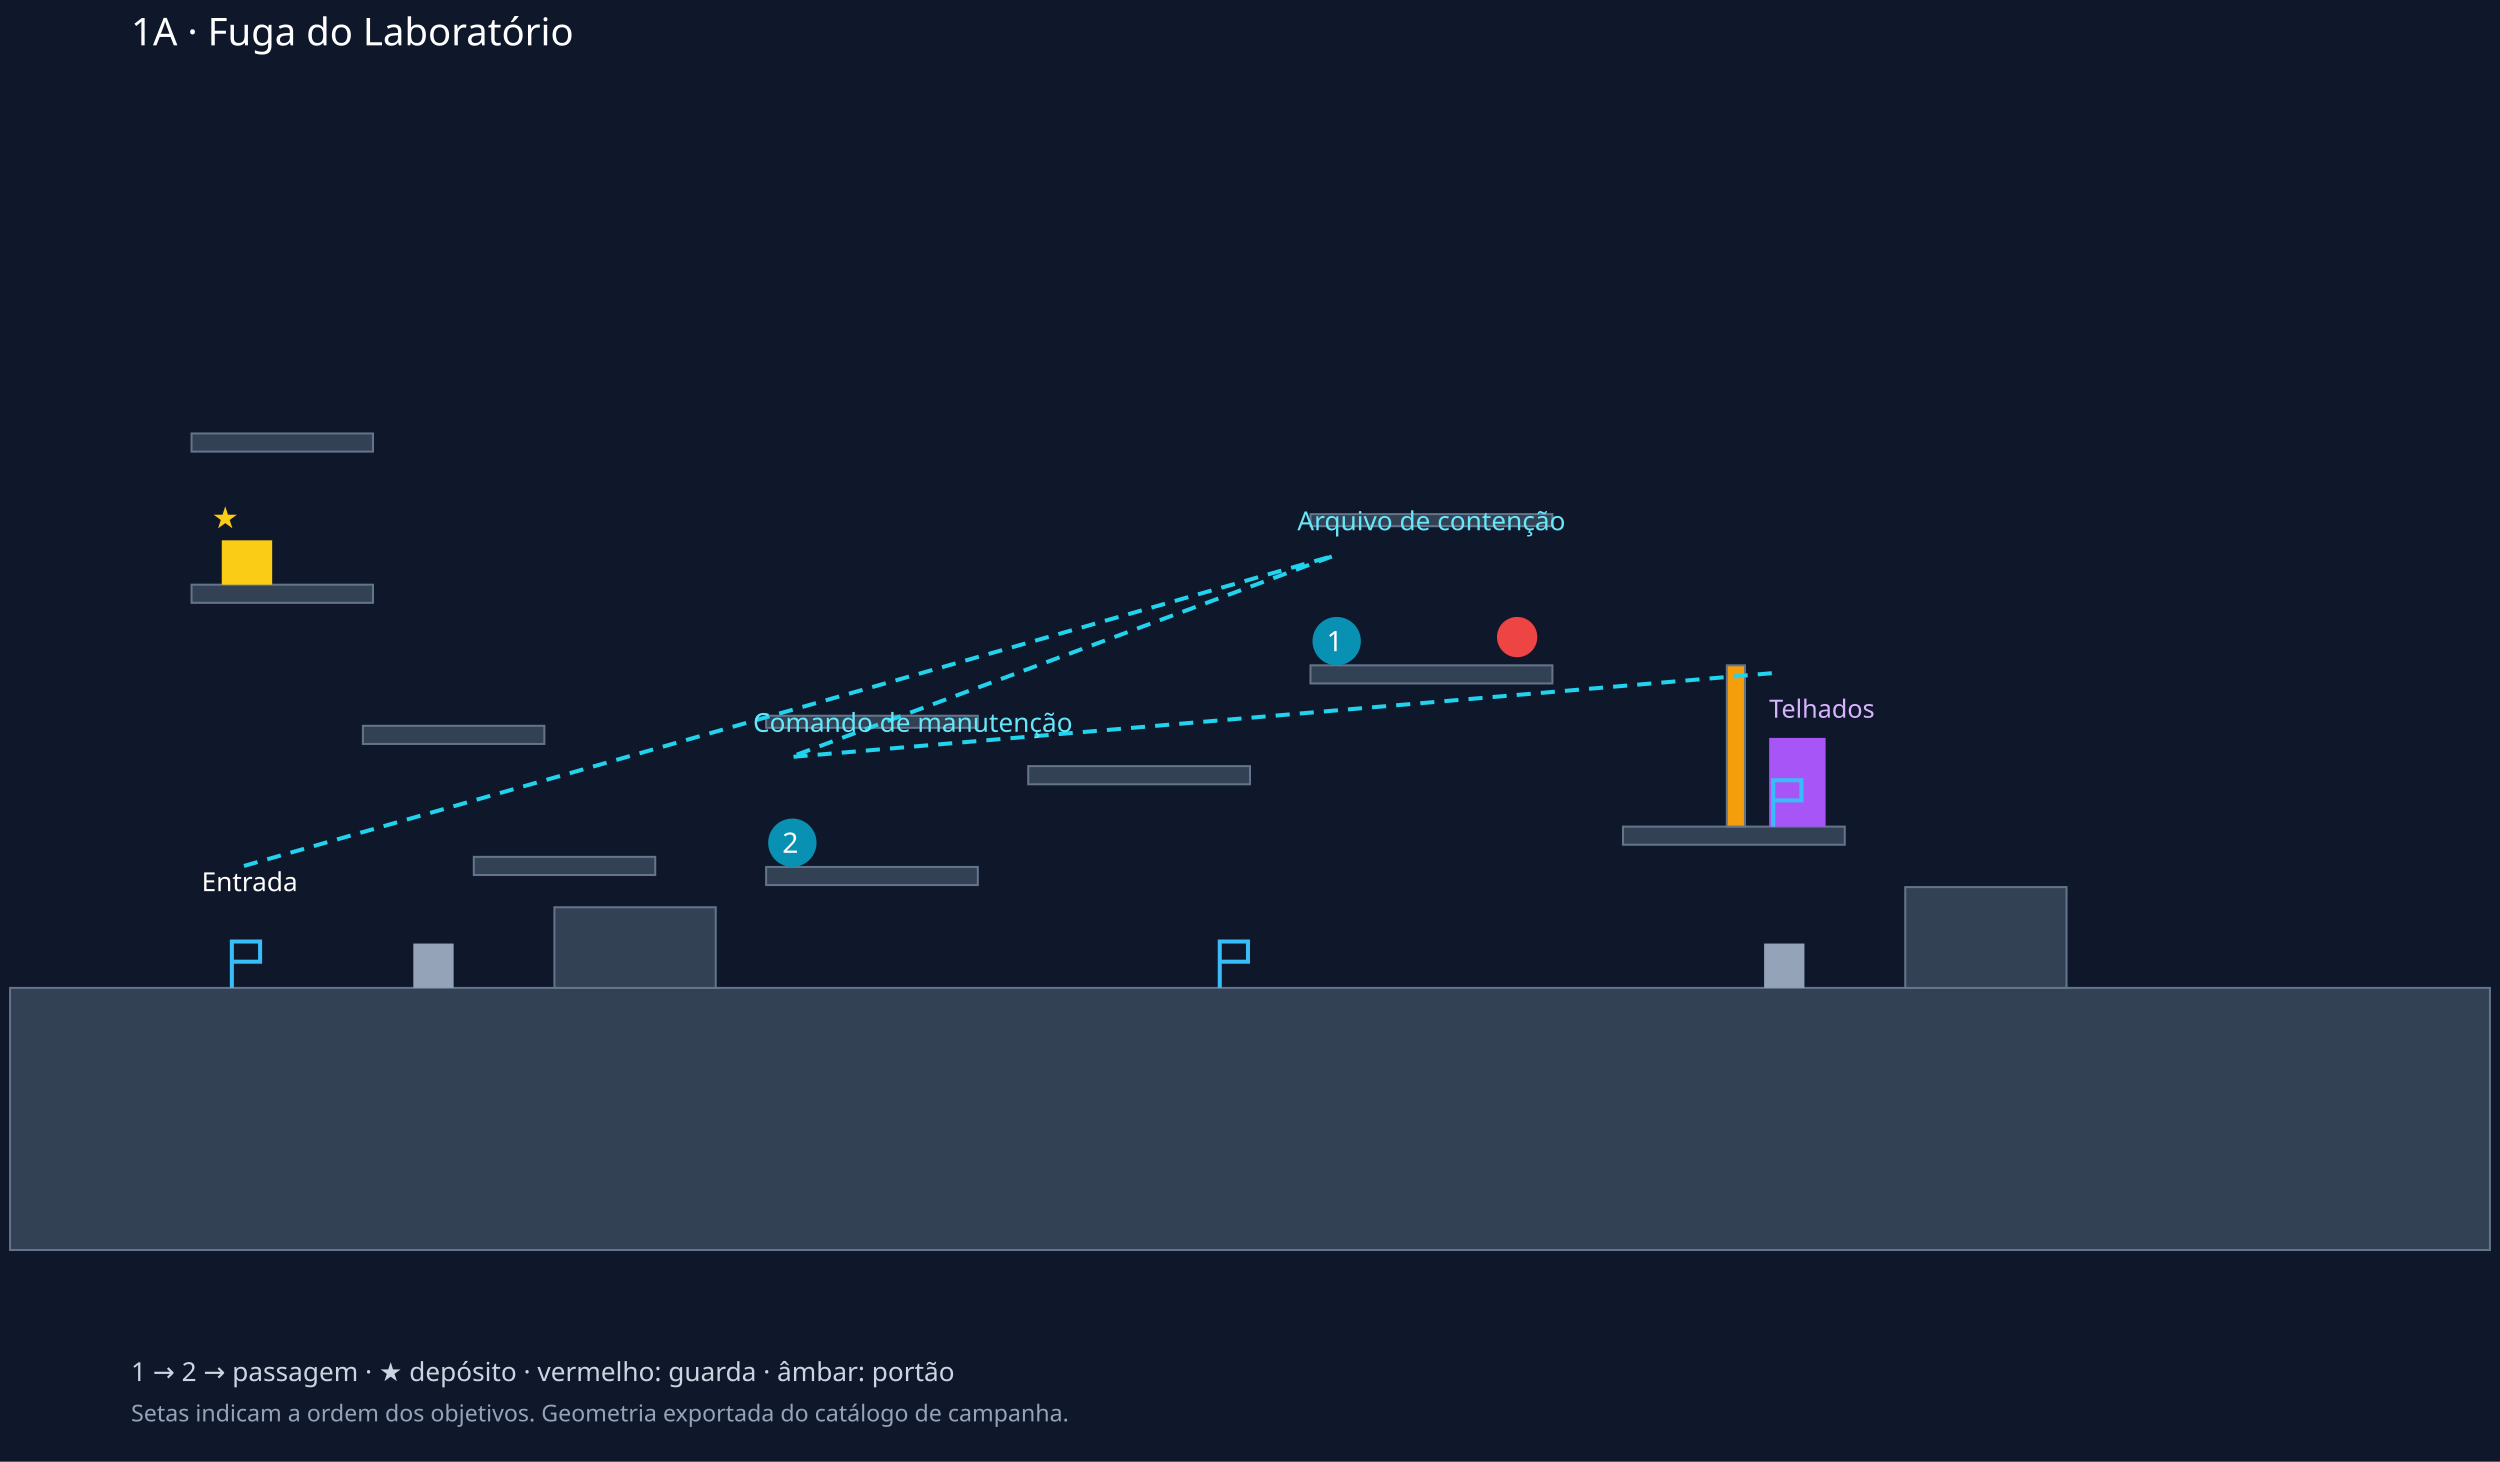
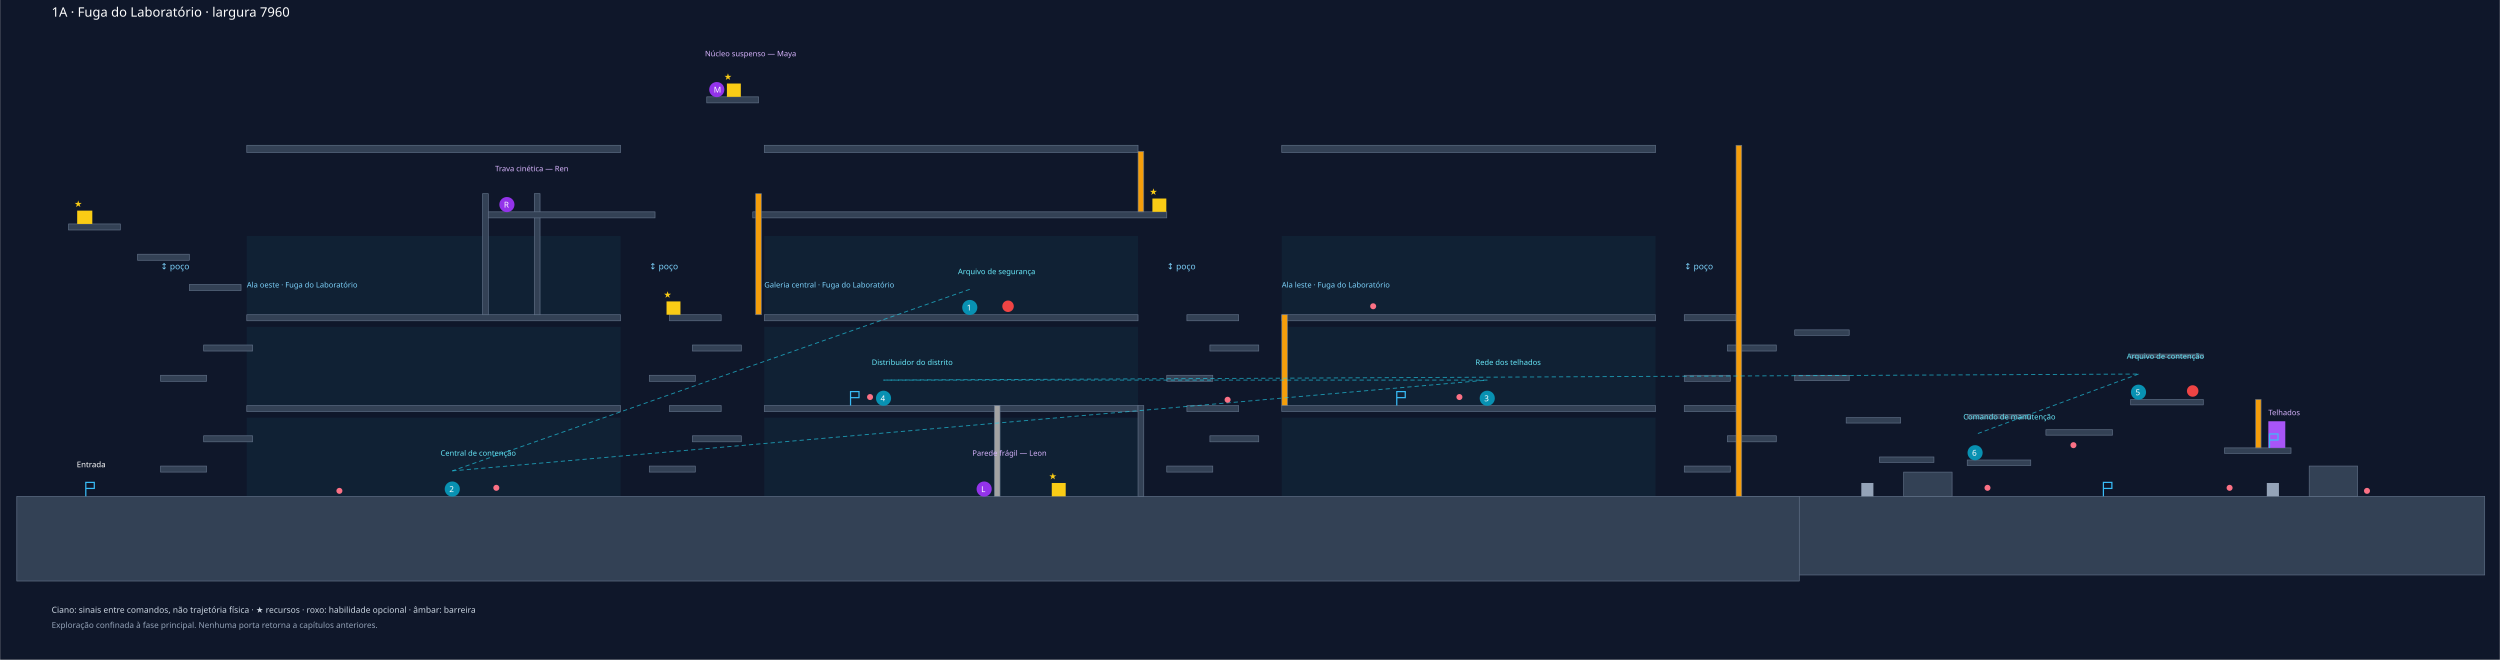
- <svg xmlns="http://www.w3.org/2000/svg" viewBox="-110 -320 2480 1450" width="1120" role="img" aria-label="Fuga do Laboratório">
-   <rect x="-110" y="-320" width="2480" height="1450" fill="#0f172a" />
-   <rect x="-100" y="660" width="2460" height="260" fill="#334155" stroke="#64748b" stroke-width="2" />
-   <rect x="440" y="580" width="160" height="80" fill="#334155" stroke="#64748b" stroke-width="2" />
-   <rect x="650" y="540" width="210" height="18" fill="#334155" stroke="#64748b" stroke-width="2" />
-   <rect x="910" y="440" width="220" height="18" fill="#334155" stroke="#64748b" stroke-width="2" />
-   <rect x="1190" y="340" width="240" height="18" fill="#334155" stroke="#64748b" stroke-width="2" />
-   <rect x="1500" y="500" width="220" height="18" fill="#334155" stroke="#64748b" stroke-width="2" />
-   <rect x="1780" y="560" width="160" height="100" fill="#334155" stroke="#64748b" stroke-width="2" />
-   <rect x="360" y="530" width="180" height="18" fill="#334155" stroke="#64748b" stroke-width="2" />
-   <rect x="250" y="400" width="180" height="18" fill="#334155" stroke="#64748b" stroke-width="2" />
-   <rect x="80" y="260" width="180" height="18" fill="#334155" stroke="#64748b" stroke-width="2" />
-   <rect x="80" y="110" width="180" height="18" fill="#334155" stroke="#64748b" stroke-width="2" />
-   <rect x="1190" y="190" width="240" height="12" fill="#334155" stroke="#64748b" stroke-width="2" />
-   <rect x="650" y="390" width="210" height="12" fill="#334155" stroke="#64748b" stroke-width="2" />
-   <rect x="1603" y="340" width="18" height="160" fill="#f59e0b" stroke="#64748b" stroke-width="2" />
-   <rect x="300" y="616" width="40" height="44" fill="#94a3b8" />
-   <rect x="110" y="216" width="50" height="44" fill="#facc15" />
-   <text x="100" y="204" fill="#facc15" font-size="30" font-family="sans-serif">★</text>
-   <rect x="1640" y="616" width="40" height="44" fill="#94a3b8" />
-   <polyline points="132,539 1214,231 674,431 1657,347" stroke="#22d3ee" stroke-width="4" stroke-dasharray="14 10" fill="none" />
-   <circle cx="1216" cy="316" r="24" fill="#0891b2" />
-   <text x="1206" y="326" fill="#fff" font-size="28" font-family="sans-serif">1</text>
-   <text x="1177" y="206" fill="#67e8f9" font-size="26" font-family="sans-serif">Arquivo de contenção</text>
-   <circle cx="676" cy="516" r="24" fill="#0891b2" />
-   <text x="666" y="526" fill="#fff" font-size="28" font-family="sans-serif">2</text>
-   <text x="637" y="406" fill="#67e8f9" font-size="26" font-family="sans-serif">Comando de manutenção</text>
-   <circle cx="1395" cy="312" r="20" fill="#ef4444" />
-   <rect x="1645" y="412" width="56" height="88" fill="#a855f7" />
-   <text x="1645" y="392" fill="#d8b4fe" font-size="25" font-family="sans-serif">Telhados</text>
-   <path d="M120,660v-46h28v20h-28" fill="none" stroke="#38bdf8" stroke-width="4" />
-   <path d="M1100,660v-46h28v20h-28" fill="none" stroke="#38bdf8" stroke-width="4" />
-   <path d="M1649,500v-46h28v20h-28" fill="none" stroke="#38bdf8" stroke-width="4" />
-   <text x="90" y="564" fill="#fff" font-size="26" font-family="sans-serif">Entrada</text>
-   <text x="20" y="-275" fill="#fff" font-size="38" font-family="sans-serif">1A · Fuga do Laboratório</text>
-   <text x="20" y="1050" fill="#cbd5e1" font-size="26" font-family="sans-serif">1 → 2 → passagem · ★ depósito · vermelho: guarda · âmbar: portão</text>
-   <text x="20" y="1090" fill="#94a3b8" font-size="23" font-family="sans-serif">Setas indicam a ordem dos objetivos. Geometria exportada do catálogo de campanha.</text>
+ <svg xmlns="http://www.w3.org/2000/svg" viewBox="-150 -980 8260 2180" width="1800" height="475" role="img" aria-label="Fuga do Laboratório">
+   <rect x="-150" y="-980" width="8260" height="2180" fill="#0f172a" />
+   <rect x="665" y="400" width="1235" height="260" fill="#164e63" opacity="0.18" />
+   <rect x="665" y="100" width="1235" height="260" fill="#164e63" opacity="0.18" />
+   <rect x="665" y="-200" width="1235" height="260" fill="#164e63" opacity="0.18" />
+   <rect x="2375" y="400" width="1235" height="260" fill="#164e63" opacity="0.18" />
+   <rect x="2375" y="100" width="1235" height="260" fill="#164e63" opacity="0.18" />
+   <rect x="2375" y="-200" width="1235" height="260" fill="#164e63" opacity="0.18" />
+   <rect x="4085" y="400" width="1235" height="260" fill="#164e63" opacity="0.18" />
+   <rect x="4085" y="100" width="1235" height="260" fill="#164e63" opacity="0.18" />
+   <rect x="4085" y="-200" width="1235" height="260" fill="#164e63" opacity="0.18" />
+   <text x="380" y="-90" fill="#7dd3fc" font-size="28" font-family="sans-serif">↕ poço</text>
+   <text x="1995" y="-90" fill="#7dd3fc" font-size="28" font-family="sans-serif">↕ poço</text>
+   <text x="3705" y="-90" fill="#7dd3fc" font-size="28" font-family="sans-serif">↕ poço</text>
+   <text x="5415" y="-90" fill="#7dd3fc" font-size="28" font-family="sans-serif">↕ poço</text>
+   <text x="665" y="-30" fill="#7dd3fc" font-size="25" font-family="sans-serif">Ala oeste · Fuga do Laboratório</text>
+   <text x="2375" y="-30" fill="#7dd3fc" font-size="25" font-family="sans-serif">Galeria central · Fuga do Laboratório</text>
+   <text x="4085" y="-30" fill="#7dd3fc" font-size="25" font-family="sans-serif">Ala leste · Fuga do Laboratório</text>
+   <rect x="5600" y="660" width="2460" height="260" fill="#334155" stroke="#64748b" stroke-width="2" />
+   <rect x="6140" y="580" width="160" height="80" fill="#334155" stroke="#64748b" stroke-width="2" />
+   <rect x="6350" y="540" width="210" height="18" fill="#334155" stroke="#64748b" stroke-width="2" />
+   <rect x="6610" y="440" width="220" height="18" fill="#334155" stroke="#64748b" stroke-width="2" />
+   <rect x="6890" y="340" width="240" height="18" fill="#334155" stroke="#64748b" stroke-width="2" />
+   <rect x="7200" y="500" width="220" height="18" fill="#334155" stroke="#64748b" stroke-width="2" />
+   <rect x="7480" y="560" width="160" height="100" fill="#334155" stroke="#64748b" stroke-width="2" />
+   <rect x="6060" y="530" width="180" height="18" fill="#334155" stroke="#64748b" stroke-width="2" />
+   <rect x="5950" y="400" width="180" height="18" fill="#334155" stroke="#64748b" stroke-width="2" />
+   <rect x="5780" y="260" width="180" height="18" fill="#334155" stroke="#64748b" stroke-width="2" />
+   <rect x="5780" y="110" width="180" height="18" fill="#334155" stroke="#64748b" stroke-width="2" />
+   <rect x="6890" y="190" width="240" height="12" fill="#334155" stroke="#64748b" stroke-width="2" />
+   <rect x="6350" y="390" width="210" height="12" fill="#334155" stroke="#64748b" stroke-width="2" />
+   <rect x="7303" y="340" width="18" height="160" fill="#f59e0b" stroke="#64748b" stroke-width="2" />
+   <rect x="-95" y="660" width="5890" height="280" fill="#334155" stroke="#64748b" stroke-width="2" />
+   <rect x="665" y="360" width="1235" height="20" fill="#334155" stroke="#64748b" stroke-width="2" />
+   <rect x="665" y="60" width="1235" height="20" fill="#334155" stroke="#64748b" stroke-width="2" />
+   <rect x="665" y="-500" width="1235" height="24" fill="#334155" stroke="#64748b" stroke-width="2" />
+   <rect x="2375" y="360" width="1235" height="20" fill="#334155" stroke="#64748b" stroke-width="2" />
+   <rect x="2375" y="60" width="1235" height="20" fill="#334155" stroke="#64748b" stroke-width="2" />
+   <rect x="2375" y="-500" width="1235" height="24" fill="#334155" stroke="#64748b" stroke-width="2" />
+   <rect x="4085" y="360" width="1235" height="20" fill="#334155" stroke="#64748b" stroke-width="2" />
+   <rect x="4085" y="60" width="1235" height="20" fill="#334155" stroke="#64748b" stroke-width="2" />
+   <rect x="4085" y="-500" width="1235" height="24" fill="#334155" stroke="#64748b" stroke-width="2" />
+   <rect x="380" y="560" width="152" height="20" fill="#334155" stroke="#64748b" stroke-width="2" />
+   <rect x="522.5" y="460" width="161.5" height="20" fill="#334155" stroke="#64748b" stroke-width="2" />
+   <rect x="380" y="260" width="152" height="20" fill="#334155" stroke="#64748b" stroke-width="2" />
+   <rect x="522.5" y="160" width="161.5" height="20" fill="#334155" stroke="#64748b" stroke-width="2" />
+   <rect x="1995" y="560" width="152" height="20" fill="#334155" stroke="#64748b" stroke-width="2" />
+   <rect x="2137.5" y="460" width="161.5" height="20" fill="#334155" stroke="#64748b" stroke-width="2" />
+   <rect x="1995" y="260" width="152" height="20" fill="#334155" stroke="#64748b" stroke-width="2" />
+   <rect x="2137.5" y="160" width="161.5" height="20" fill="#334155" stroke="#64748b" stroke-width="2" />
+   <rect x="3705" y="560" width="152" height="20" fill="#334155" stroke="#64748b" stroke-width="2" />
+   <rect x="3847.5" y="460" width="161.5" height="20" fill="#334155" stroke="#64748b" stroke-width="2" />
+   <rect x="3705" y="260" width="152" height="20" fill="#334155" stroke="#64748b" stroke-width="2" />
+   <rect x="3847.5" y="160" width="161.5" height="20" fill="#334155" stroke="#64748b" stroke-width="2" />
+   <rect x="5415" y="560" width="152" height="20" fill="#334155" stroke="#64748b" stroke-width="2" />
+   <rect x="5557.5" y="460" width="161.5" height="20" fill="#334155" stroke="#64748b" stroke-width="2" />
+   <rect x="5415" y="260" width="152" height="20" fill="#334155" stroke="#64748b" stroke-width="2" />
+   <rect x="5557.5" y="160" width="161.5" height="20" fill="#334155" stroke="#64748b" stroke-width="2" />
+   <rect x="2061.5" y="360" width="171" height="20" fill="#334155" stroke="#64748b" stroke-width="2" />
+   <rect x="2061.5" y="60" width="171" height="20" fill="#334155" stroke="#64748b" stroke-width="2" />
+   <rect x="3771.5" y="360" width="171" height="20" fill="#334155" stroke="#64748b" stroke-width="2" />
+   <rect x="3771.5" y="60" width="171" height="20" fill="#334155" stroke="#64748b" stroke-width="2" />
+   <rect x="5415" y="360" width="171" height="20" fill="#334155" stroke="#64748b" stroke-width="2" />
+   <rect x="5415" y="60" width="171" height="20" fill="#334155" stroke="#64748b" stroke-width="2" />
+   <rect x="1444" y="-340" width="19" height="400" fill="#334155" stroke="#64748b" stroke-width="2" />
+   <rect x="1615" y="-340" width="19" height="400" fill="#334155" stroke="#64748b" stroke-width="2" />
+   <rect x="1463" y="-280" width="551" height="20" fill="#334155" stroke="#64748b" stroke-width="2" />
+   <rect x="2337" y="-280" width="1368" height="20" fill="#334155" stroke="#64748b" stroke-width="2" />
+   <rect x="2185" y="-660" width="171" height="20" fill="#334155" stroke="#64748b" stroke-width="2" />
+   <rect x="3135" y="360" width="19" height="300" fill="#a3a3a3" stroke="#64748b" stroke-width="2" />
+   <rect x="3610" y="360" width="19" height="300" fill="#334155" stroke="#64748b" stroke-width="2" />
+   <rect x="2346.5" y="-340" width="19" height="400" fill="#f59e0b" stroke="#64748b" stroke-width="2" />
+   <rect x="3610" y="-480" width="19" height="200" fill="#f59e0b" stroke="#64748b" stroke-width="2" />
+   <rect x="4085" y="60" width="19" height="300" fill="#f59e0b" stroke="#64748b" stroke-width="2" />
+   <rect x="5586" y="-500" width="19" height="1160" fill="#f59e0b" stroke="#64748b" stroke-width="2" />
+   <rect x="475" y="-40" width="171" height="20" fill="#334155" stroke="#64748b" stroke-width="2" />
+   <rect x="304" y="-140" width="171" height="20" fill="#334155" stroke="#64748b" stroke-width="2" />
+   <rect x="76" y="-240" width="171" height="20" fill="#334155" stroke="#64748b" stroke-width="2" />
+   <rect x="6000" y="616" width="40" height="44" fill="#94a3b8" />
+   <rect x="104.5" y="-284" width="50" height="44" fill="#facc15" />
+   <text x="94.5" y="-296" fill="#facc15" font-size="30" font-family="sans-serif">★</text>
+   <rect x="7340" y="616" width="40" height="44" fill="#94a3b8" />
+   <rect x="3657.5" y="-324" width="46" height="44" fill="#facc15" />
+   <text x="3647.5" y="-336" fill="#facc15" font-size="30" font-family="sans-serif">★</text>
+   <rect x="2251.5" y="-704" width="46" height="44" fill="#facc15" />
+   <text x="2241.5" y="-716" fill="#facc15" font-size="30" font-family="sans-serif">★</text>
+   <rect x="3325" y="616" width="46" height="44" fill="#facc15" />
+   <text x="3315" y="604" fill="#facc15" font-size="30" font-family="sans-serif">★</text>
+   <rect x="2052" y="16" width="46" height="44" fill="#facc15" />
+   <text x="2042" y="4" fill="#facc15" font-size="30" font-family="sans-serif">★</text>
+   <path d="M3054,-24L1344,576" stroke="#22d3ee" opacity=".65" stroke-width="3" stroke-dasharray="14 10" fill="none" />
+   <path d="M1344,576L4764,276" stroke="#22d3ee" opacity=".65" stroke-width="3" stroke-dasharray="14 10" fill="none" />
+   <path d="M4764,276L2769,276" stroke="#22d3ee" opacity=".65" stroke-width="3" stroke-dasharray="14 10" fill="none" />
+   <path d="M2769,276L6916,256" stroke="#22d3ee" opacity=".65" stroke-width="3" stroke-dasharray="14 10" fill="none" />
+   <path d="M6916,256L6376,456" stroke="#22d3ee" opacity=".65" stroke-width="3" stroke-dasharray="14 10" fill="none" />
+   <circle cx="3054" cy="36" r="25" fill="#0891b2" />
+   <text x="3044" y="46" fill="#fff" font-size="27" font-family="sans-serif">1</text>
+   <text x="3015" y="-74" fill="#67e8f9" font-size="25" font-family="sans-serif">Arquivo de segurança</text>
+   <circle cx="1344" cy="636" r="25" fill="#0891b2" />
+   <text x="1334" y="646" fill="#fff" font-size="27" font-family="sans-serif">2</text>
+   <text x="1305" y="526" fill="#67e8f9" font-size="25" font-family="sans-serif">Central de contenção</text>
+   <circle cx="4764" cy="336" r="25" fill="#0891b2" />
+   <text x="4754" y="346" fill="#fff" font-size="27" font-family="sans-serif">3</text>
+   <text x="4725" y="226" fill="#67e8f9" font-size="25" font-family="sans-serif">Rede dos telhados</text>
+   <circle cx="2769" cy="336" r="25" fill="#0891b2" />
+   <text x="2759" y="346" fill="#fff" font-size="27" font-family="sans-serif">4</text>
+   <text x="2730" y="226" fill="#67e8f9" font-size="25" font-family="sans-serif">Distribuidor do distrito</text>
+   <circle cx="6916" cy="316" r="25" fill="#0891b2" />
+   <text x="6906" y="326" fill="#fff" font-size="27" font-family="sans-serif">5</text>
+   <text x="6877" y="206" fill="#67e8f9" font-size="25" font-family="sans-serif">Arquivo de contenção</text>
+   <circle cx="6376" cy="516" r="25" fill="#0891b2" />
+   <text x="6366" y="526" fill="#fff" font-size="27" font-family="sans-serif">6</text>
+   <text x="6337" y="406" fill="#67e8f9" font-size="25" font-family="sans-serif">Comando de manutenção</text>
+   <circle cx="1524.5" cy="-304" r="25" fill="#9333ea" />
+   <text x="1514.5" y="-294" fill="#fff" font-size="27" font-family="sans-serif">R</text>
+   <text x="1485.5" y="-414" fill="#d8b4fe" font-size="25" font-family="sans-serif">Trava cinética — Ren</text>
+   <circle cx="2218" cy="-684" r="25" fill="#9333ea" />
+   <text x="2208" y="-674" fill="#fff" font-size="27" font-family="sans-serif">M</text>
+   <text x="2179" y="-794" fill="#d8b4fe" font-size="25" font-family="sans-serif">Núcleo suspenso — Maya</text>
+   <circle cx="3101.5" cy="636" r="25" fill="#9333ea" />
+   <text x="3091.5" y="646" fill="#fff" font-size="27" font-family="sans-serif">L</text>
+   <text x="3062.5" y="526" fill="#d8b4fe" font-size="25" font-family="sans-serif">Parede frágil — Leon</text>
+   <circle cx="6417" cy="632" r="10" fill="#fb7185" />
+   <circle cx="6701" cy="491" r="10" fill="#fb7185" />
+   <circle cx="7217" cy="632" r="10" fill="#fb7185" />
+   <circle cx="7671" cy="642" r="10" fill="#fb7185" />
+   <circle cx="7095" cy="312" r="19" fill="#ef4444" />
+   <circle cx="3180.5" cy="32" r="19" fill="#ef4444" />
+   <circle cx="1489.5" cy="632" r="10" fill="#fb7185" />
+   <circle cx="4672" cy="332" r="10" fill="#fb7185" />
+   <circle cx="4387" cy="32" r="10" fill="#fb7185" />
+   <circle cx="971" cy="642" r="10" fill="#fb7185" />
+   <circle cx="3906" cy="341" r="10" fill="#fb7185" />
+   <circle cx="2724.5" cy="332" r="10" fill="#fb7185" />
+   <rect x="7345" y="412" width="56" height="88" fill="#a855f7" />
+   <text x="7345" y="392" fill="#d8b4fe" font-size="25" font-family="sans-serif">Telhados</text>
+   <path d="M133,660v-46h28v20h-28" fill="none" stroke="#38bdf8" stroke-width="4" />
+   <path d="M2660,360v-46h28v20h-28" fill="none" stroke="#38bdf8" stroke-width="4" />
+   <path d="M4465,360v-46h28v20h-28" fill="none" stroke="#38bdf8" stroke-width="4" />
+   <path d="M6800,660v-46h28v20h-28" fill="none" stroke="#38bdf8" stroke-width="4" />
+   <path d="M7349,500v-46h28v20h-28" fill="none" stroke="#38bdf8" stroke-width="4" />
+   <text x="103" y="564" fill="#fff" font-size="26" font-family="sans-serif">Entrada</text>
+   <text x="20" y="-925" fill="#fff" font-size="43" font-family="sans-serif">1A · Fuga do Laboratório · largura 7960</text>
+   <text x="20" y="1045" fill="#cbd5e1" font-size="28" font-family="sans-serif">Ciano: sinais entre comandos, não trajetória física · ★ recursos · roxo: habilidade opcional · âmbar: barreira</text>
+   <text x="20" y="1095" fill="#94a3b8" font-size="27" font-family="sans-serif">Exploração confinada à fase principal. Nenhuma porta retorna a capítulos anteriores.</text>
</svg>
